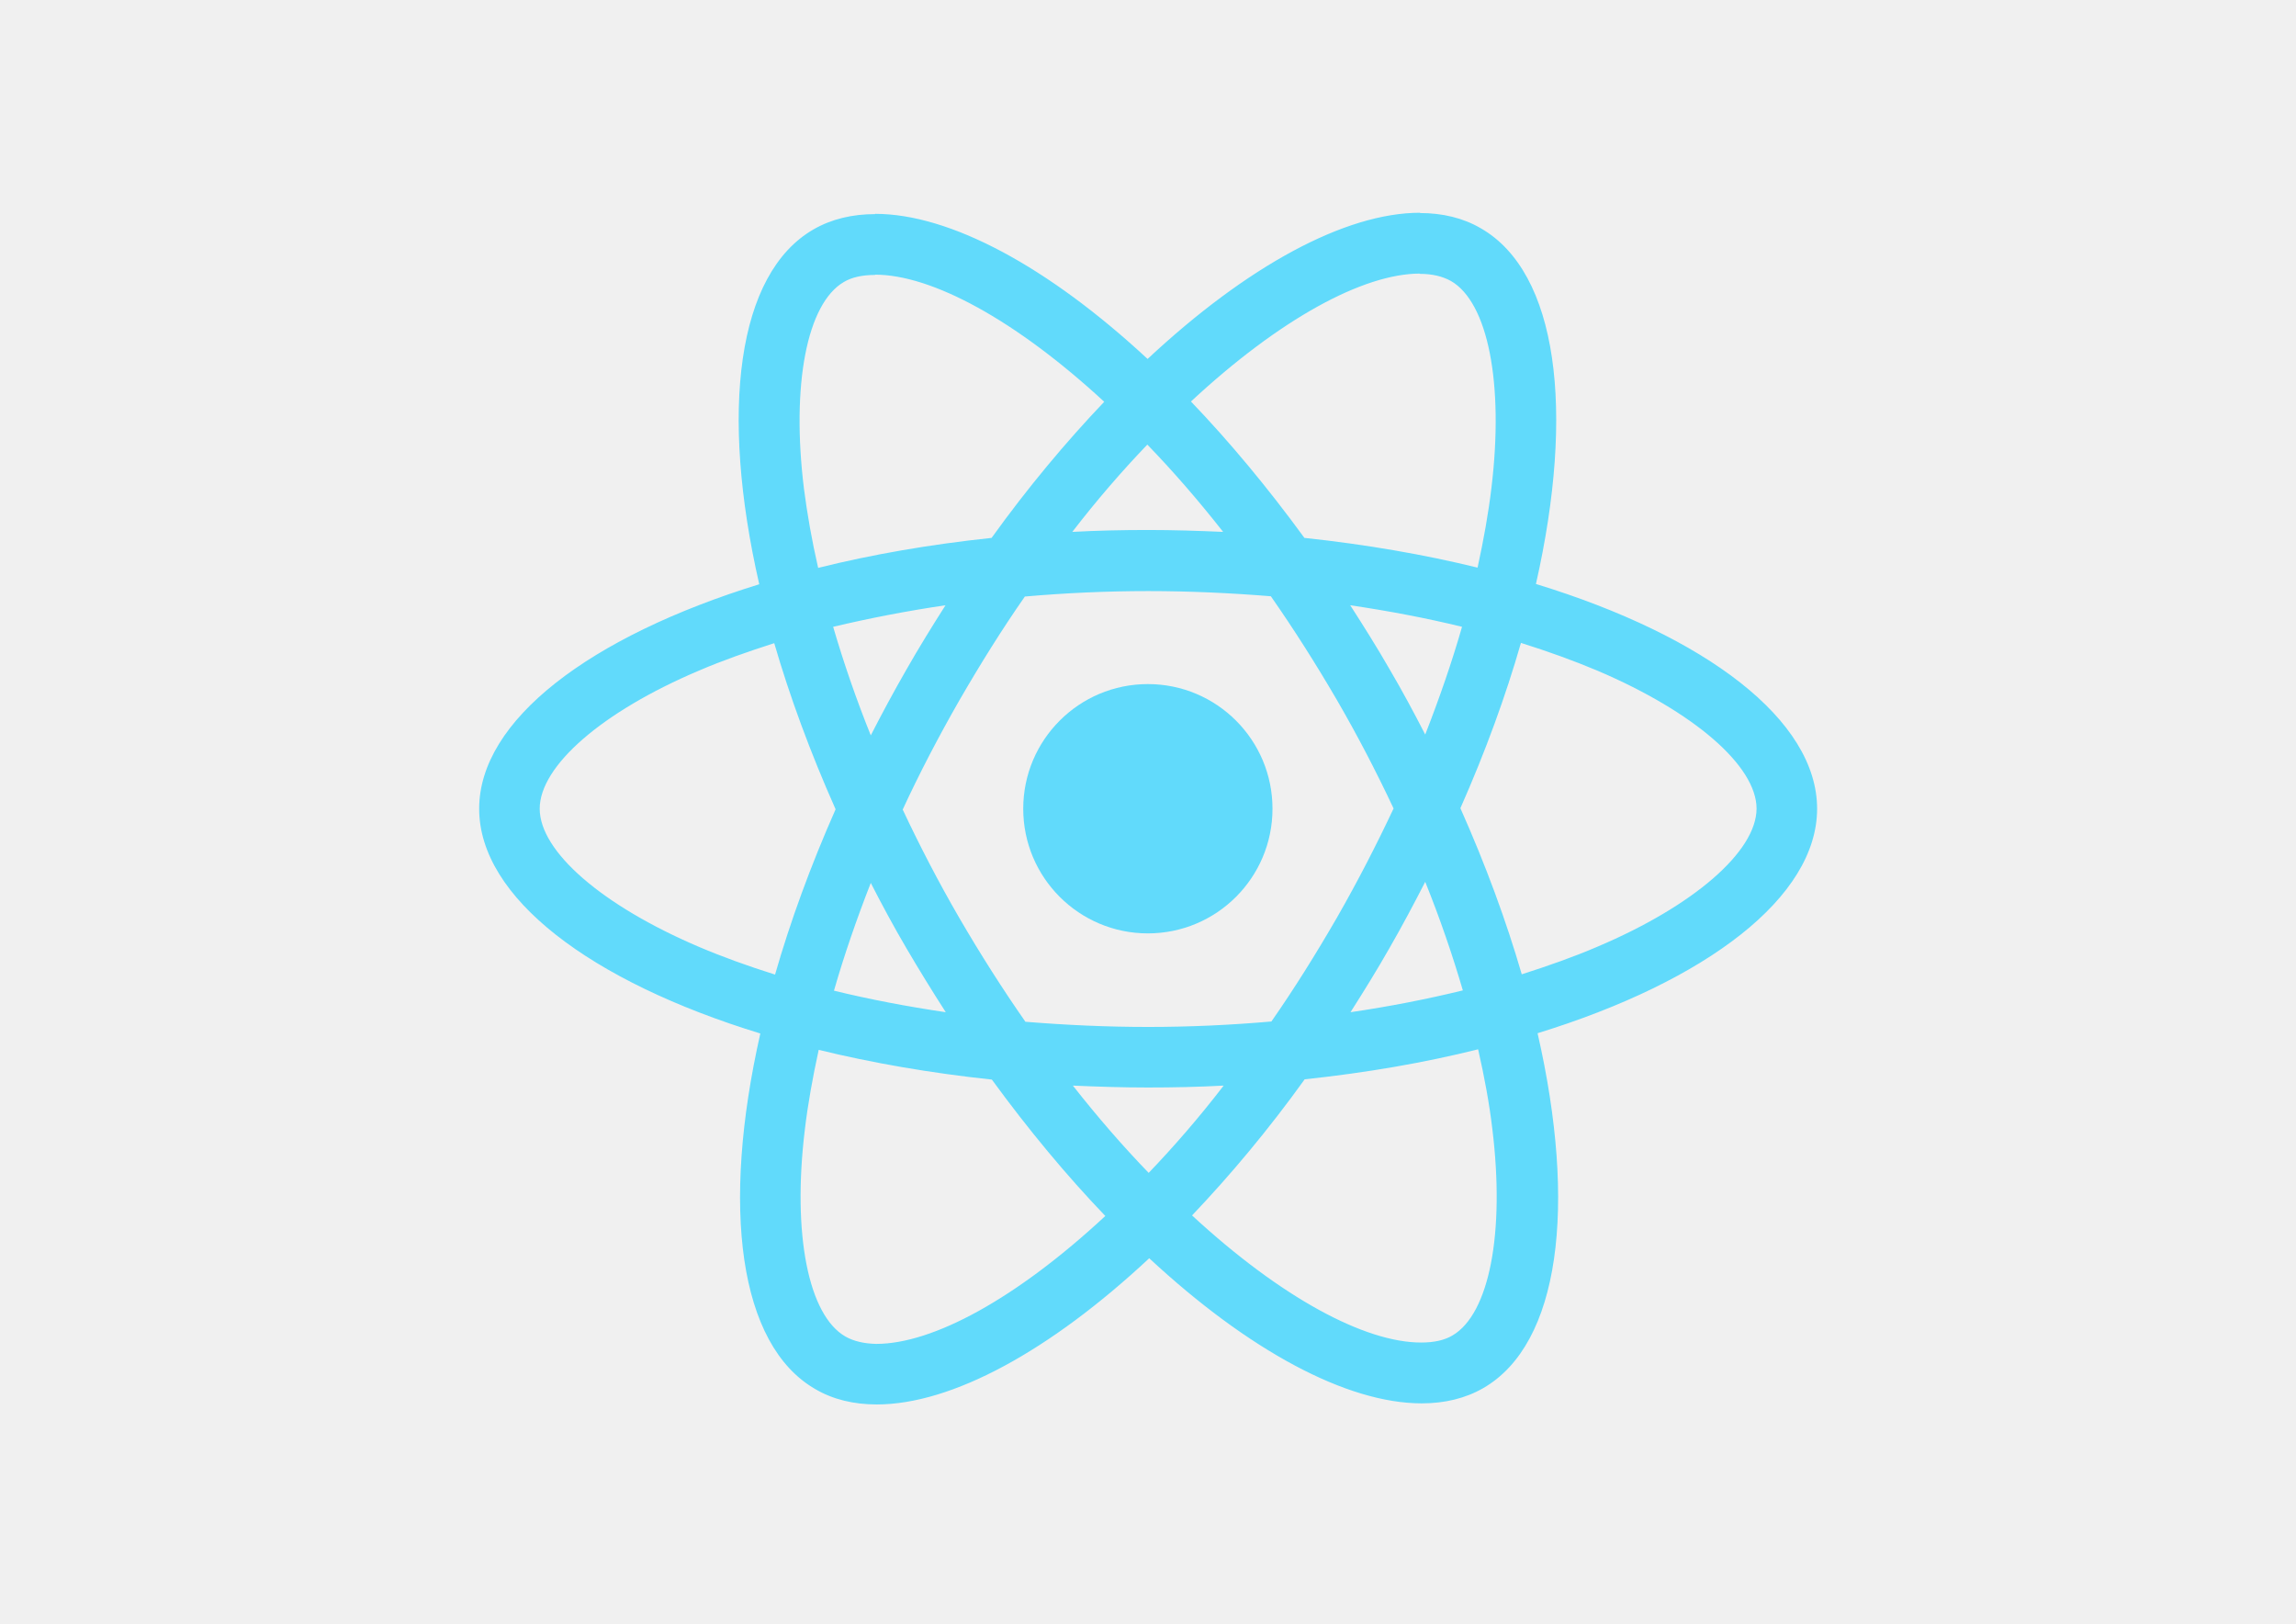
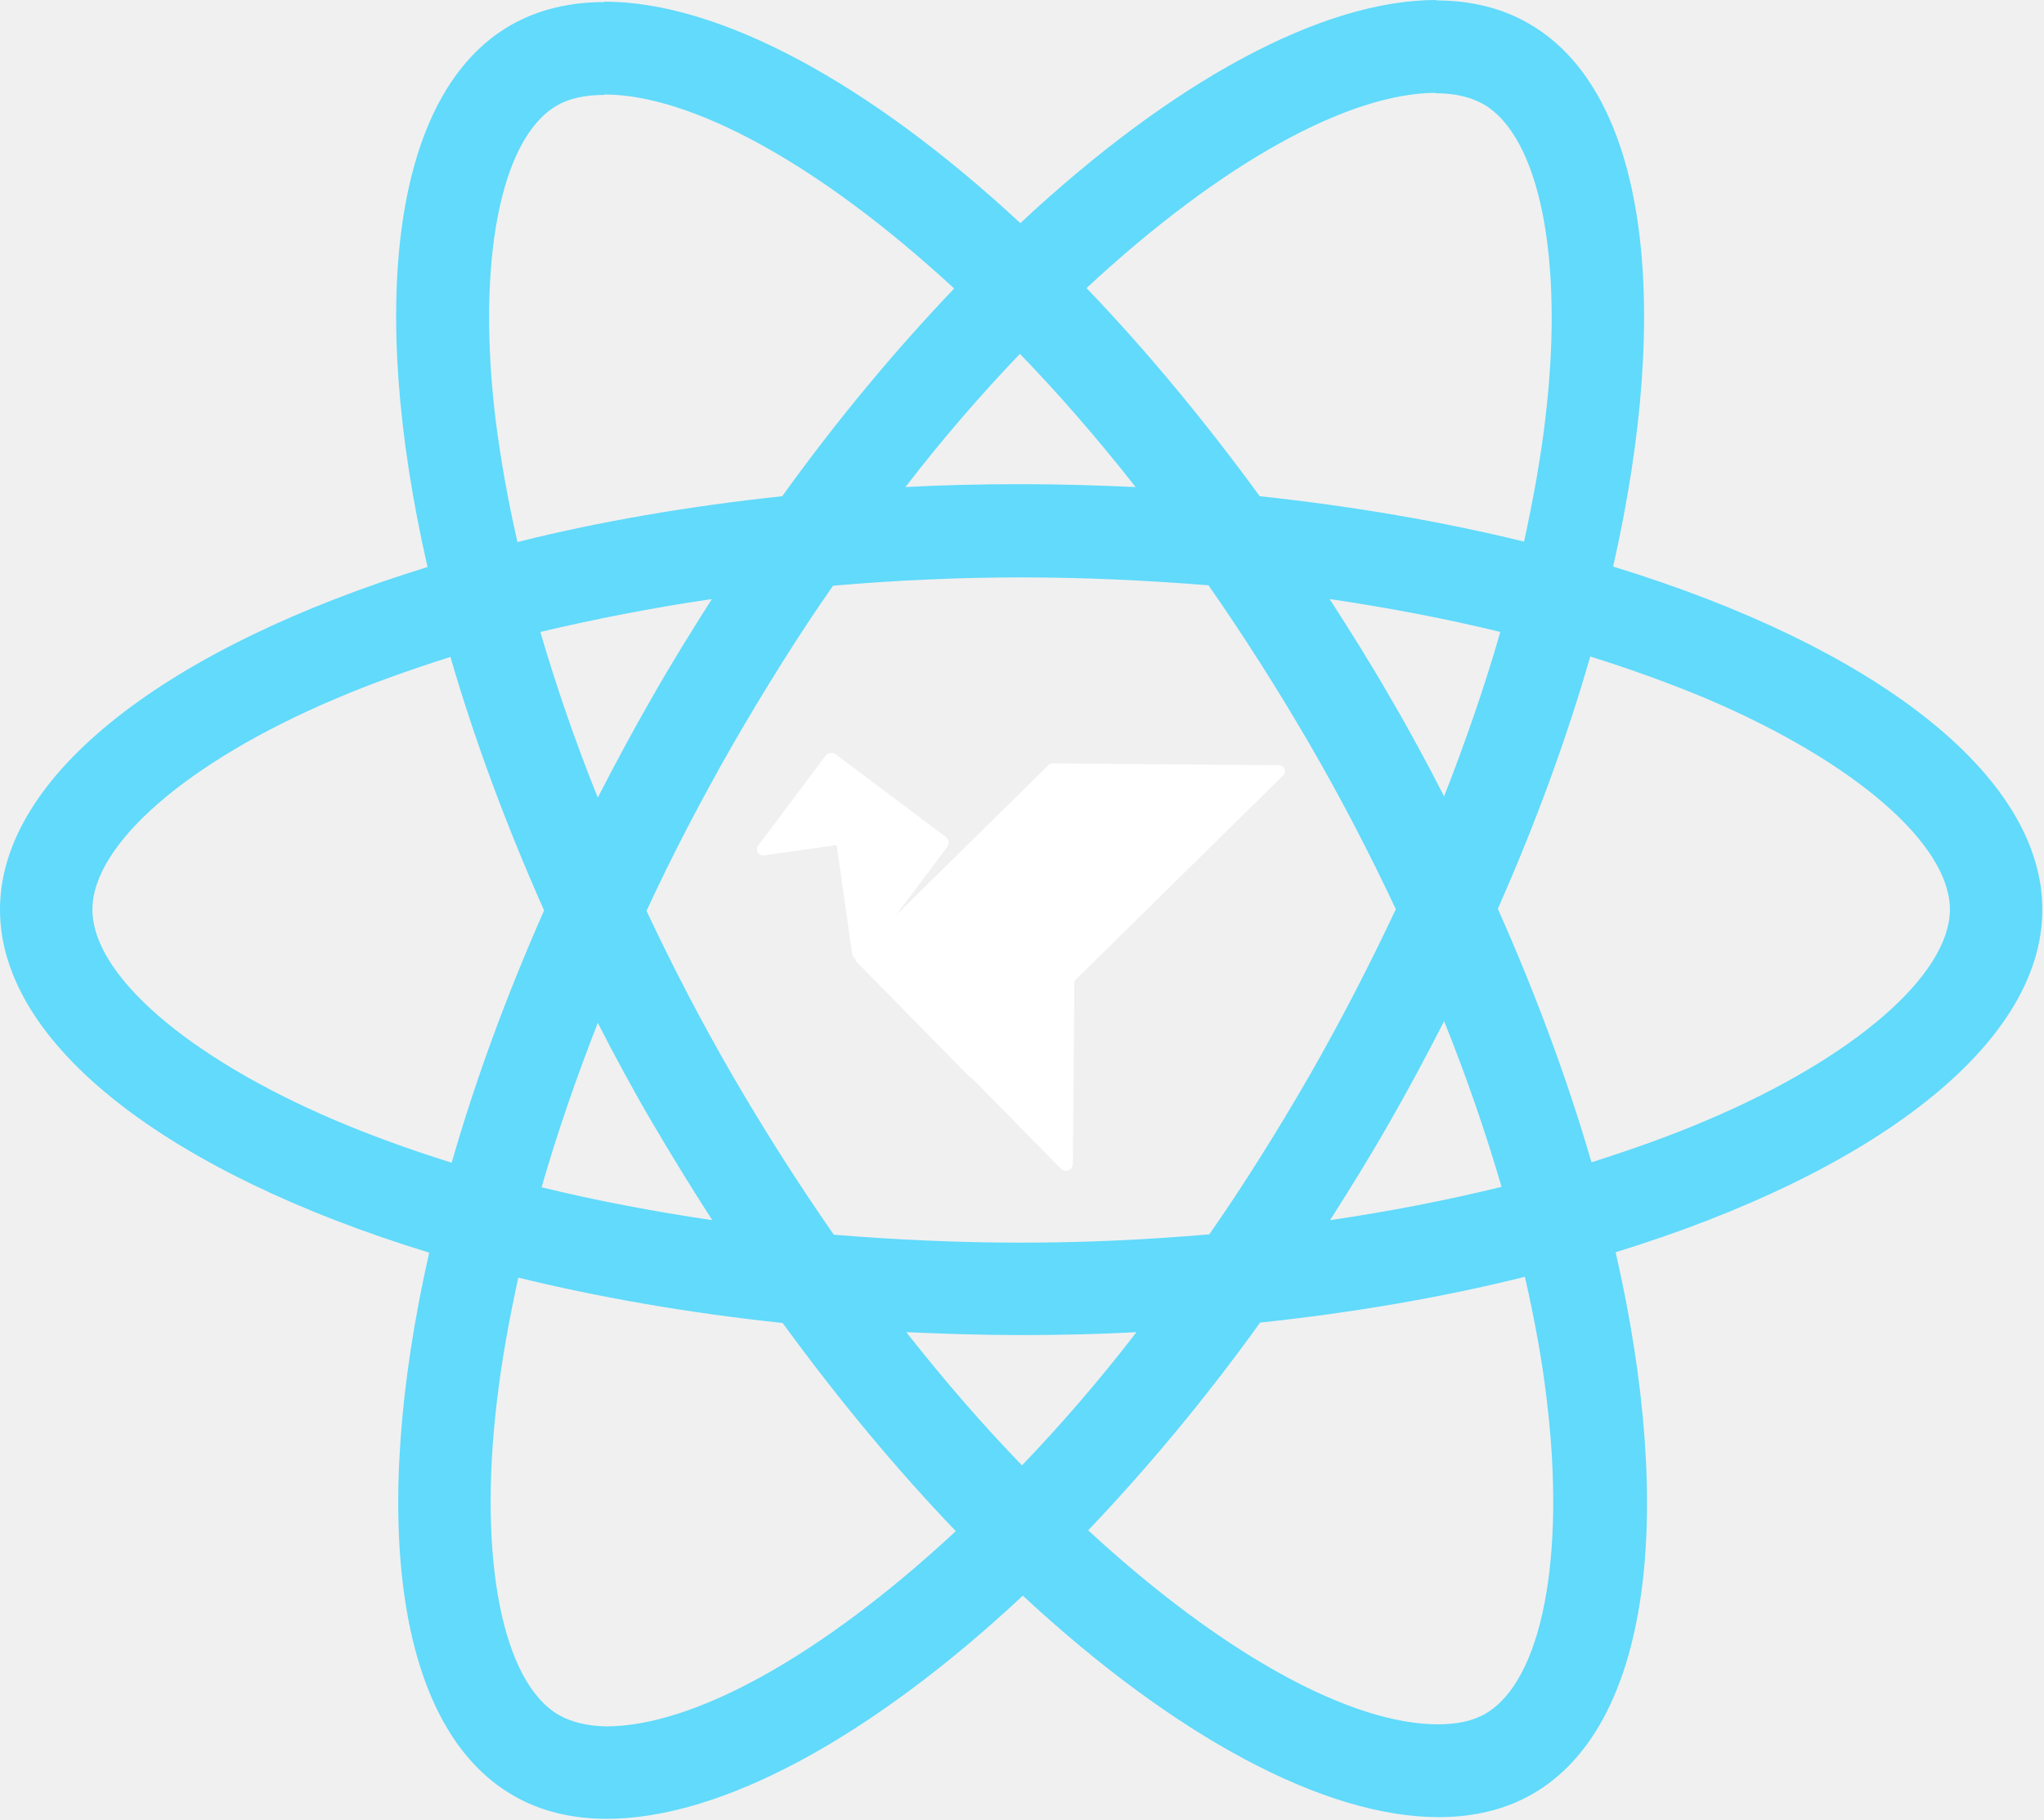
- <svg xmlns="http://www.w3.org/2000/svg" viewBox="0 0 841.9 595.3">
-   <g fill="#61DAFB">
-     <path d="M666.3 296.5c0-32.5-40.7-63.3-103.1-82.4 14.4-63.6 8-114.2-20.2-130.4-6.5-3.8-14.1-5.6-22.4-5.6v22.3c4.6 0 8.3.9 11.4 2.6 13.6 7.8 19.5 37.5 14.9 75.7-1.1 9.4-2.9 19.3-5.1 29.4-19.6-4.8-41-8.5-63.5-10.9-13.5-18.5-27.5-35.3-41.6-50 32.6-30.3 63.2-46.9 84-46.9V78c-27.5 0-63.5 19.6-99.9 53.6-36.4-33.8-72.4-53.2-99.9-53.2v22.3c20.7 0 51.4 16.5 84 46.6-14 14.7-28 31.4-41.3 49.9-22.6 2.4-44 6.1-63.6 11-2.3-10-4-19.7-5.2-29-4.7-38.2 1.1-67.9 14.6-75.8 3-1.8 6.9-2.6 11.5-2.6V78.5c-8.4 0-16 1.8-22.6 5.6-28.1 16.2-34.4 66.7-19.9 130.1-62.2 19.2-102.7 49.9-102.7 82.3 0 32.5 40.7 63.3 103.1 82.4-14.4 63.6-8 114.2 20.2 130.4 6.5 3.8 14.1 5.6 22.5 5.6 27.5 0 63.5-19.6 99.9-53.6 36.4 33.8 72.4 53.2 99.9 53.2 8.4 0 16-1.8 22.6-5.6 28.1-16.2 34.4-66.7 19.9-130.1 62-19.1 102.5-49.9 102.5-82.3zm-130.2-66.7c-3.7 12.9-8.3 26.2-13.5 39.5-4.1-8-8.4-16-13.1-24-4.6-8-9.5-15.8-14.4-23.4 14.2 2.1 27.9 4.7 41 7.9zm-45.8 106.5c-7.8 13.5-15.8 26.3-24.1 38.2-14.9 1.3-30 2-45.2 2-15.1 0-30.2-.7-45-1.9-8.3-11.9-16.4-24.6-24.2-38-7.6-13.1-14.5-26.4-20.8-39.8 6.2-13.4 13.2-26.8 20.7-39.9 7.8-13.5 15.8-26.3 24.1-38.2 14.9-1.3 30-2 45.2-2 15.1 0 30.2.7 45 1.9 8.3 11.9 16.4 24.6 24.2 38 7.6 13.1 14.5 26.4 20.8 39.8-6.3 13.4-13.2 26.8-20.7 39.9zm32.3-13c5.4 13.4 10 26.8 13.8 39.8-13.1 3.2-26.9 5.9-41.2 8 4.9-7.7 9.8-15.6 14.4-23.7 4.6-8 8.9-16.1 13-24.1zM421.2 430c-9.3-9.6-18.6-20.3-27.8-32 9 .4 18.2.7 27.5.7 9.4 0 18.7-.2 27.8-.7-9 11.7-18.3 22.4-27.5 32zm-74.4-58.9c-14.2-2.1-27.9-4.7-41-7.9 3.7-12.9 8.3-26.2 13.5-39.5 4.1 8 8.4 16 13.1 24 4.7 8 9.5 15.8 14.4 23.4zM420.7 163c9.3 9.6 18.6 20.3 27.8 32-9-.4-18.2-.7-27.5-.7-9.4 0-18.7.2-27.8.7 9-11.7 18.3-22.4 27.5-32zm-74 58.9c-4.9 7.7-9.8 15.6-14.4 23.7-4.6 8-8.9 16-13 24-5.4-13.4-10-26.8-13.8-39.8 13.1-3.1 26.9-5.8 41.2-7.9zm-90.5 125.2c-35.4-15.1-58.3-34.9-58.3-50.6 0-15.7 22.9-35.6 58.3-50.6 8.6-3.7 18-7 27.7-10.1 5.7 19.6 13.2 40 22.5 60.9-9.2 20.8-16.6 41.1-22.2 60.6-9.9-3.1-19.3-6.5-28-10.2zM310 490c-13.6-7.8-19.5-37.5-14.9-75.7 1.1-9.4 2.9-19.3 5.1-29.4 19.6 4.8 41 8.5 63.5 10.9 13.5 18.5 27.5 35.3 41.6 50-32.6 30.3-63.2 46.9-84 46.9-4.5-.1-8.3-1-11.3-2.7zm237.2-76.2c4.7 38.2-1.1 67.9-14.6 75.8-3 1.8-6.9 2.6-11.5 2.6-20.7 0-51.4-16.5-84-46.6 14-14.7 28-31.4 41.3-49.9 22.6-2.4 44-6.1 63.6-11 2.3 10.1 4.1 19.8 5.2 29.1zm38.5-66.7c-8.6 3.7-18 7-27.7 10.1-5.7-19.6-13.2-40-22.5-60.9 9.2-20.8 16.6-41.1 22.2-60.6 9.9 3.1 19.3 6.5 28.1 10.2 35.4 15.1 58.3 34.9 58.3 50.6-.1 15.7-23 35.6-58.4 50.6zM320.8 78.4z" />
-     <circle cx="420.9" cy="296.5" r="45.7" />
-     <path d="M520.5 78.1z" />
+ <svg xmlns="http://www.w3.org/2000/svg" width="491" height="437">
+   <g>
+     <rect x="-1" y="-1" width="493" height="439" id="canvas_background" fill="none" />
+   </g>
+   <g>
+     <g id="svg_1">
+       <path fill="#61DAFB" d="m490.6,218.5c0,-32.5 -40.7,-63.3 -103.1,-82.4c14.4,-63.6 8,-114.2 -20.2,-130.4c-6.5,-3.8 -14.1,-5.6 -22.4,-5.6l0,22.3c4.6,0 8.3,0.9 11.4,2.6c13.6,7.8 19.5,37.5 14.9,75.7c-1.1,9.4 -2.9,19.3 -5.1,29.4c-19.6,-4.8 -41,-8.5 -63.5,-10.9c-13.5,-18.5 -27.5,-35.3 -41.6,-50c32.6,-30.3 63.2,-46.9 84,-46.9l0,-22.3c0,0 0,0 0,0c-27.5,0 -63.5,19.6 -99.9,53.6c-36.4,-33.8 -72.4,-53.2 -99.9,-53.2l0,22.3c20.7,0 51.4,16.5 84,46.6c-14,14.7 -28,31.4 -41.3,49.9c-22.6,2.4 -44,6.1 -63.6,11c-2.3,-10 -4,-19.7 -5.2,-29c-4.7,-38.2 1.1,-67.9 14.6,-75.8c3,-1.8 6.9,-2.6 11.5,-2.6l0,-22.3c0,0 0,0 0,0c-8.4,0 -16,1.8 -22.6,5.6c-28.1,16.2 -34.4,66.7 -19.9,130.1c-62.2,19.2 -102.7,49.9 -102.7,82.3c0,32.5 40.7,63.3 103.1,82.4c-14.4,63.6 -8,114.2 20.2,130.4c6.5,3.8 14.1,5.6 22.5,5.6c27.5,0 63.5,-19.6 99.9,-53.6c36.4,33.8 72.4,53.2 99.9,53.2c8.4,0 16,-1.8 22.6,-5.6c28.1,-16.2 34.4,-66.7 19.9,-130.1c62,-19.1 102.5,-49.9 102.5,-82.3zm-130.2,-66.7c-3.7,12.9 -8.3,26.2 -13.5,39.5c-4.1,-8 -8.4,-16 -13.1,-24c-4.6,-8 -9.5,-15.8 -14.4,-23.4c14.2,2.1 27.9,4.7 41,7.9zm-45.8,106.5c-7.8,13.5 -15.8,26.3 -24.1,38.2c-14.9,1.3 -30,2 -45.2,2c-15.1,0 -30.2,-0.7 -45,-1.9c-8.3,-11.9 -16.4,-24.6 -24.2,-38c-7.6,-13.1 -14.5,-26.4 -20.8,-39.8c6.2,-13.4 13.2,-26.8 20.7,-39.9c7.8,-13.5 15.8,-26.3 24.1,-38.2c14.9,-1.3 30,-2 45.2,-2c15.1,0 30.2,0.7 45,1.9c8.3,11.9 16.4,24.6 24.2,38c7.6,13.1 14.5,26.4 20.8,39.8c-6.3,13.4 -13.2,26.8 -20.7,39.9zm32.3,-13c5.4,13.4 10,26.8 13.8,39.8c-13.1,3.2 -26.9,5.9 -41.2,8c4.9,-7.7 9.8,-15.6 14.4,-23.7c4.6,-8 8.9,-16.1 13,-24.1zm-101.4,106.7c-9.3,-9.6 -18.6,-20.3 -27.8,-32c9,0.4 18.2,0.7 27.5,0.7c9.4,0 18.7,-0.2 27.8,-0.7c-9,11.7 -18.3,22.4 -27.5,32zm-74.4,-58.9c-14.2,-2.1 -27.9,-4.7 -41,-7.9c3.7,-12.9 8.3,-26.2 13.5,-39.5c4.1,8 8.4,16 13.1,24c4.7,8 9.5,15.8 14.4,23.4zm73.9,-208.1c9.3,9.6 18.6,20.3 27.8,32c-9,-0.4 -18.2,-0.7 -27.5,-0.7c-9.4,0 -18.7,0.2 -27.8,0.7c9,-11.7 18.3,-22.4 27.5,-32zm-74,58.9c-4.9,7.7 -9.8,15.6 -14.4,23.7c-4.6,8 -8.9,16 -13,24c-5.4,-13.4 -10,-26.8 -13.8,-39.8c13.1,-3.1 26.9,-5.8 41.2,-7.9zm-90.5,125.2c-35.4,-15.1 -58.3,-34.9 -58.3,-50.6c0,-15.7 22.9,-35.6 58.3,-50.6c8.6,-3.7 18,-7 27.7,-10.1c5.7,19.6 13.2,40 22.5,60.9c-9.2,20.8 -16.6,41.1 -22.2,60.6c-9.9,-3.1 -19.3,-6.5 -28,-10.2zm53.8,142.9c-13.6,-7.8 -19.5,-37.5 -14.9,-75.7c1.1,-9.4 2.9,-19.3 5.1,-29.4c19.6,4.8 41,8.5 63.5,10.9c13.5,18.5 27.5,35.3 41.6,50c-32.6,30.3 -63.2,46.9 -84,46.9c-4.5,-0.1 -8.3,-1 -11.3,-2.7zm237.2,-76.2c4.7,38.2 -1.1,67.9 -14.6,75.8c-3,1.8 -6.9,2.6 -11.5,2.6c-20.7,0 -51.4,-16.5 -84,-46.6c14,-14.7 28,-31.4 41.3,-49.9c22.6,-2.4 44,-6.1 63.6,-11c2.3,10.1 4.1,19.8 5.2,29.1zm38.5,-66.7c-8.6,3.7 -18,7 -27.7,10.1c-5.7,-19.6 -13.2,-40 -22.5,-60.9c9.2,-20.8 16.6,-41.1 22.2,-60.6c9.9,3.1 19.3,6.5 28.1,10.2c35.4,15.1 58.3,34.9 58.3,50.6c-0.1,15.7 -23,35.6 -58.4,50.6z" id="svg_2" />
+       <polygon fill="#61DAFB" points="145.1,0.4 145.1,0.4 145.1,0.4 " id="svg_3" />
+       <polygon fill="#61DAFB" points="344.8,0.1 344.8,0.1 344.8,0.1 " id="svg_5" />
+     </g>
+     <g id="svg_15" stroke="null">
+       <g id="svg_11" fill="none" fill-rule="evenodd" transform="matrix(1.836688,0,0,1.836688,493.6553,366.6488) ">
+         <g id="svg_12" fill-rule="nonzero" fill="#FFFFFF" stroke="null">
+           <path d="m-159.994,-101.153c-0.022,-0.001 -0.044,0.004 -0.066,0.005c-0.053,-0.003 -0.107,-0.002 -0.161,0.006c-0.182,0.027 -0.368,0.119 -0.537,0.297l-0.118,0.157l-8.732,11.647c-0.393,0.53 -0.024,1.378 0.769,1.288l9.489,-1.353l2.027,14.212c0.039,0.289 0.192,0.508 0.394,0.644c0.017,0.156 0.081,0.314 0.213,0.454l14.678,14.932c0.095,0.095 0.206,0.157 0.322,0.195l11.707,11.909c0.595,0.559 1.554,0.16 1.553,-0.662l0.195,-23.906l27.279,-26.861c0.55,-0.524 0.143,-1.38 -0.538,-1.358l-29.564,-0.239c-0.313,-0.002 -0.493,0.16 -0.565,0.228l-19.936,19.631l6.699,-8.935c0.357,-0.49 0.152,-1.041 -0.186,-1.296l-14.401,-10.816c-0.174,-0.119 -0.352,-0.174 -0.52,-0.178l-0,-0z" id="svg_13" stroke="null" />
+         </g>
+       </g>
+     </g>
  </g>
</svg>
